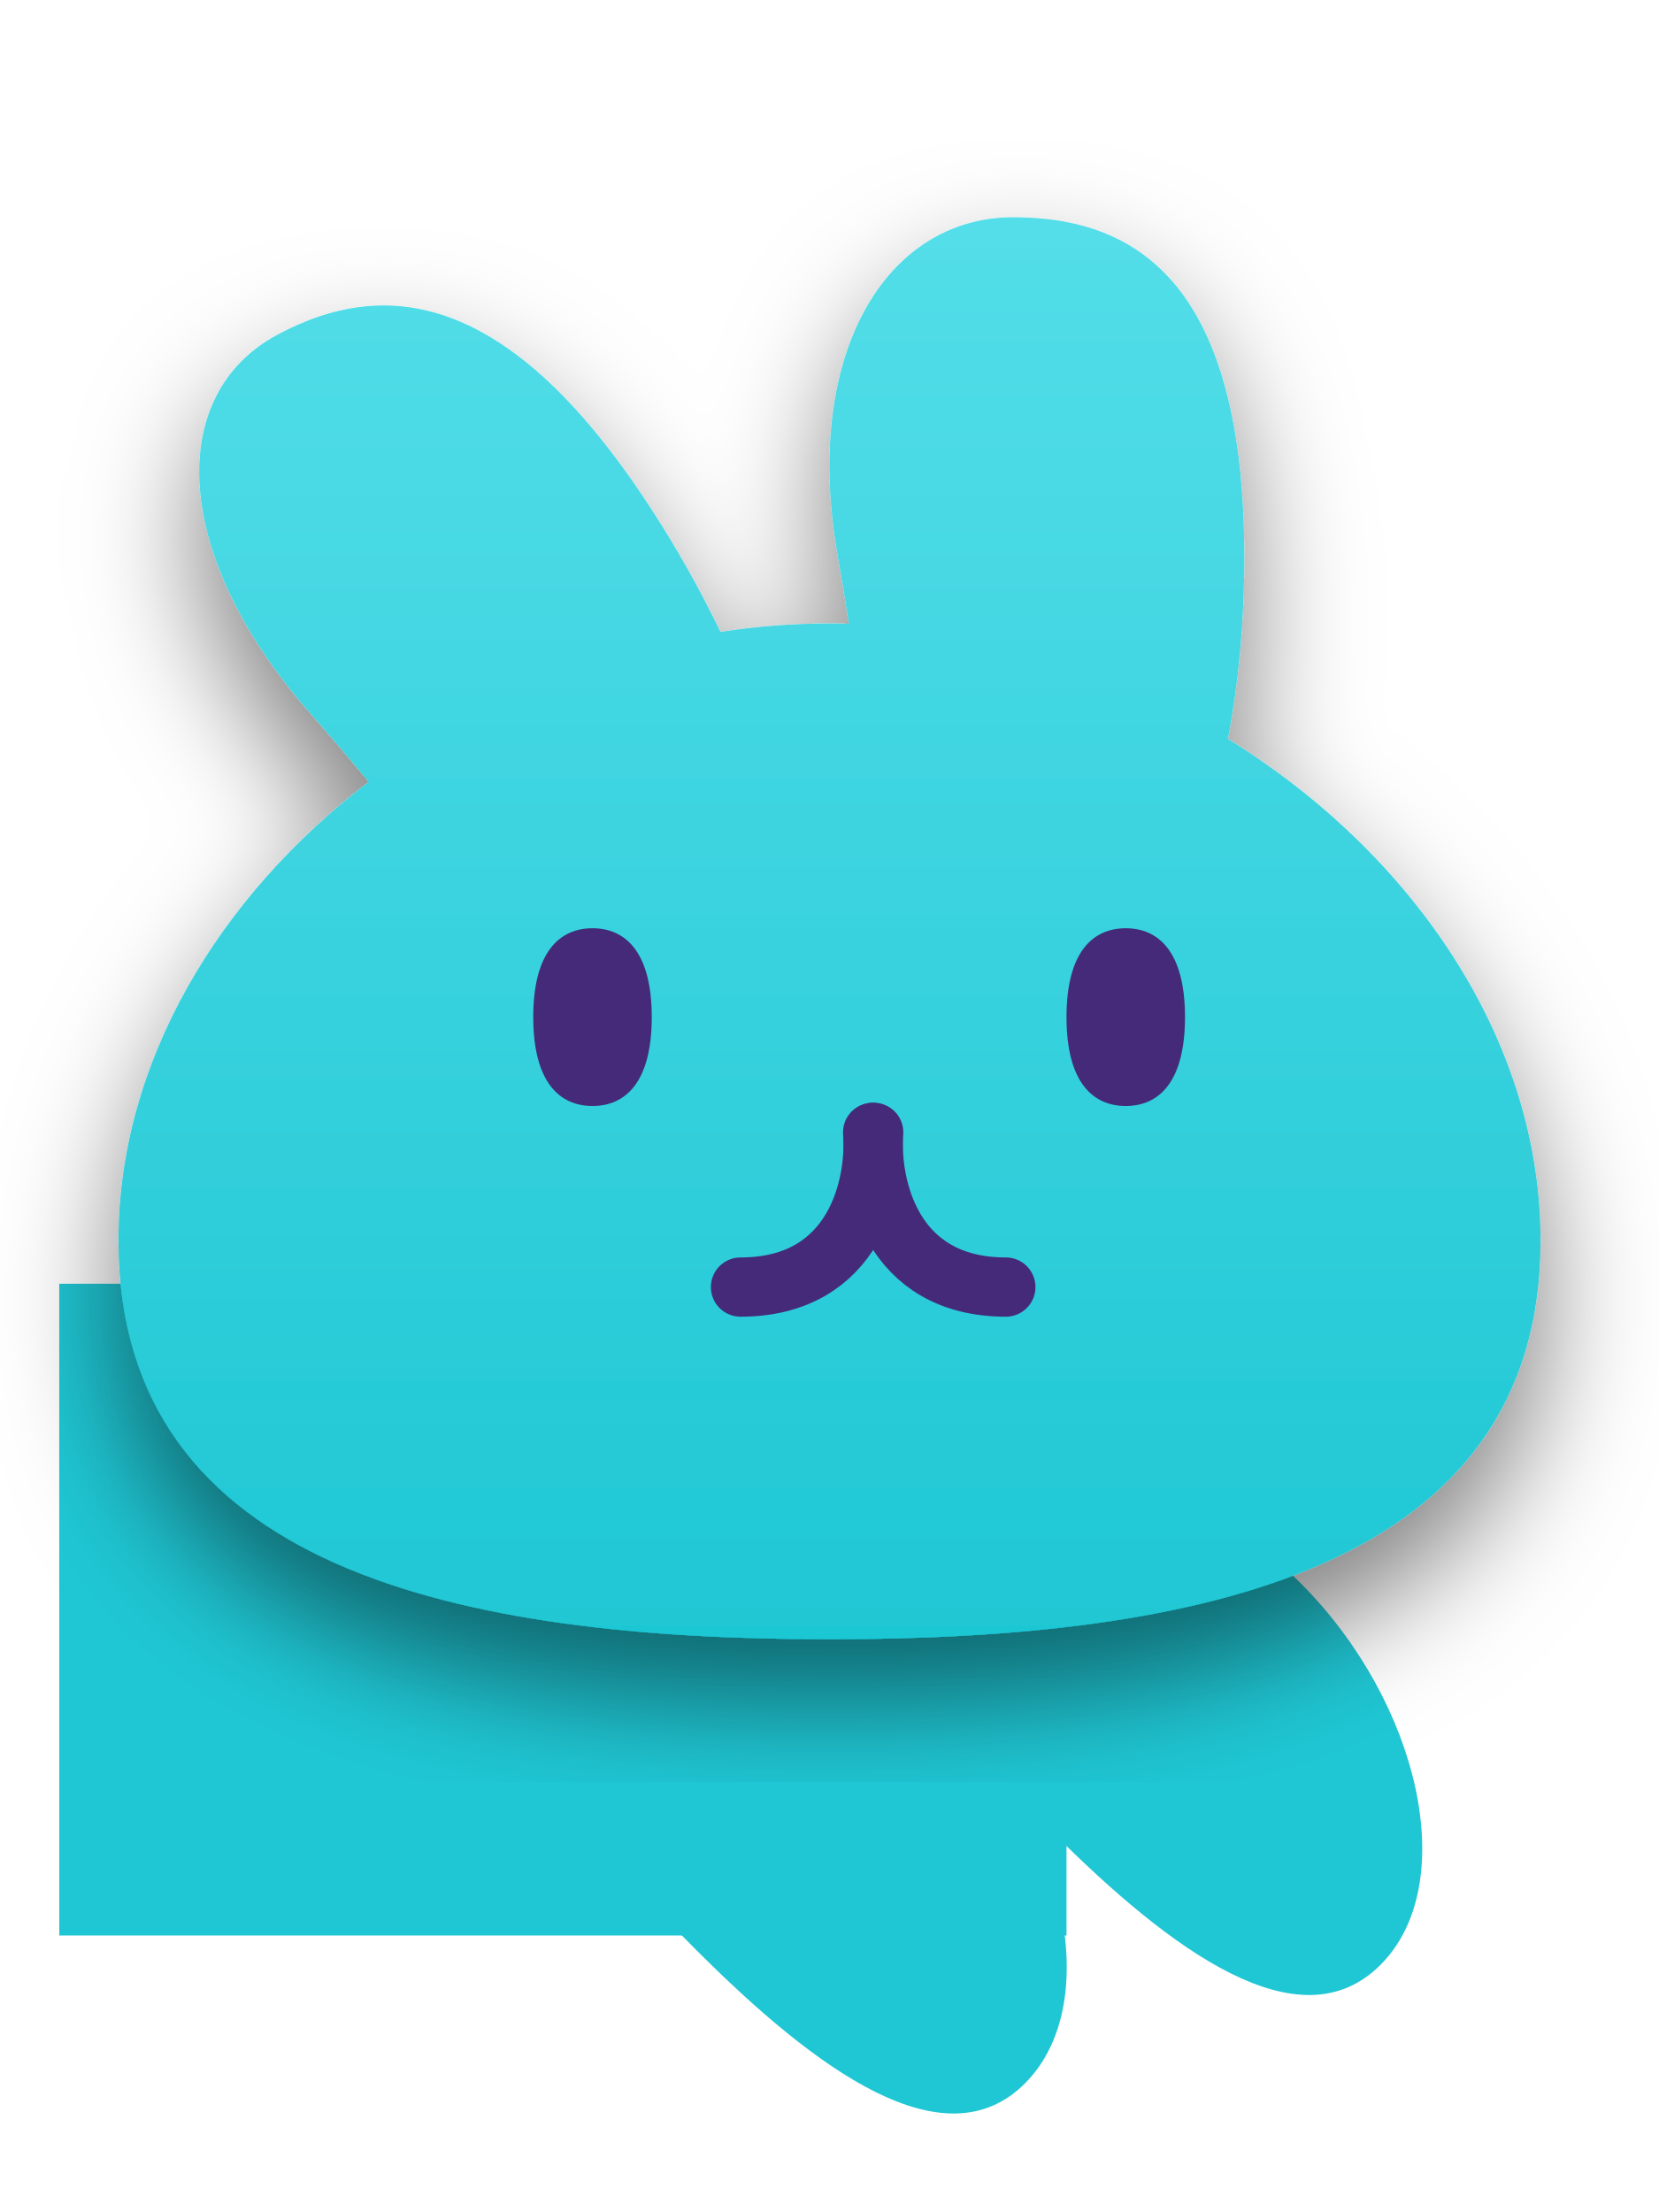
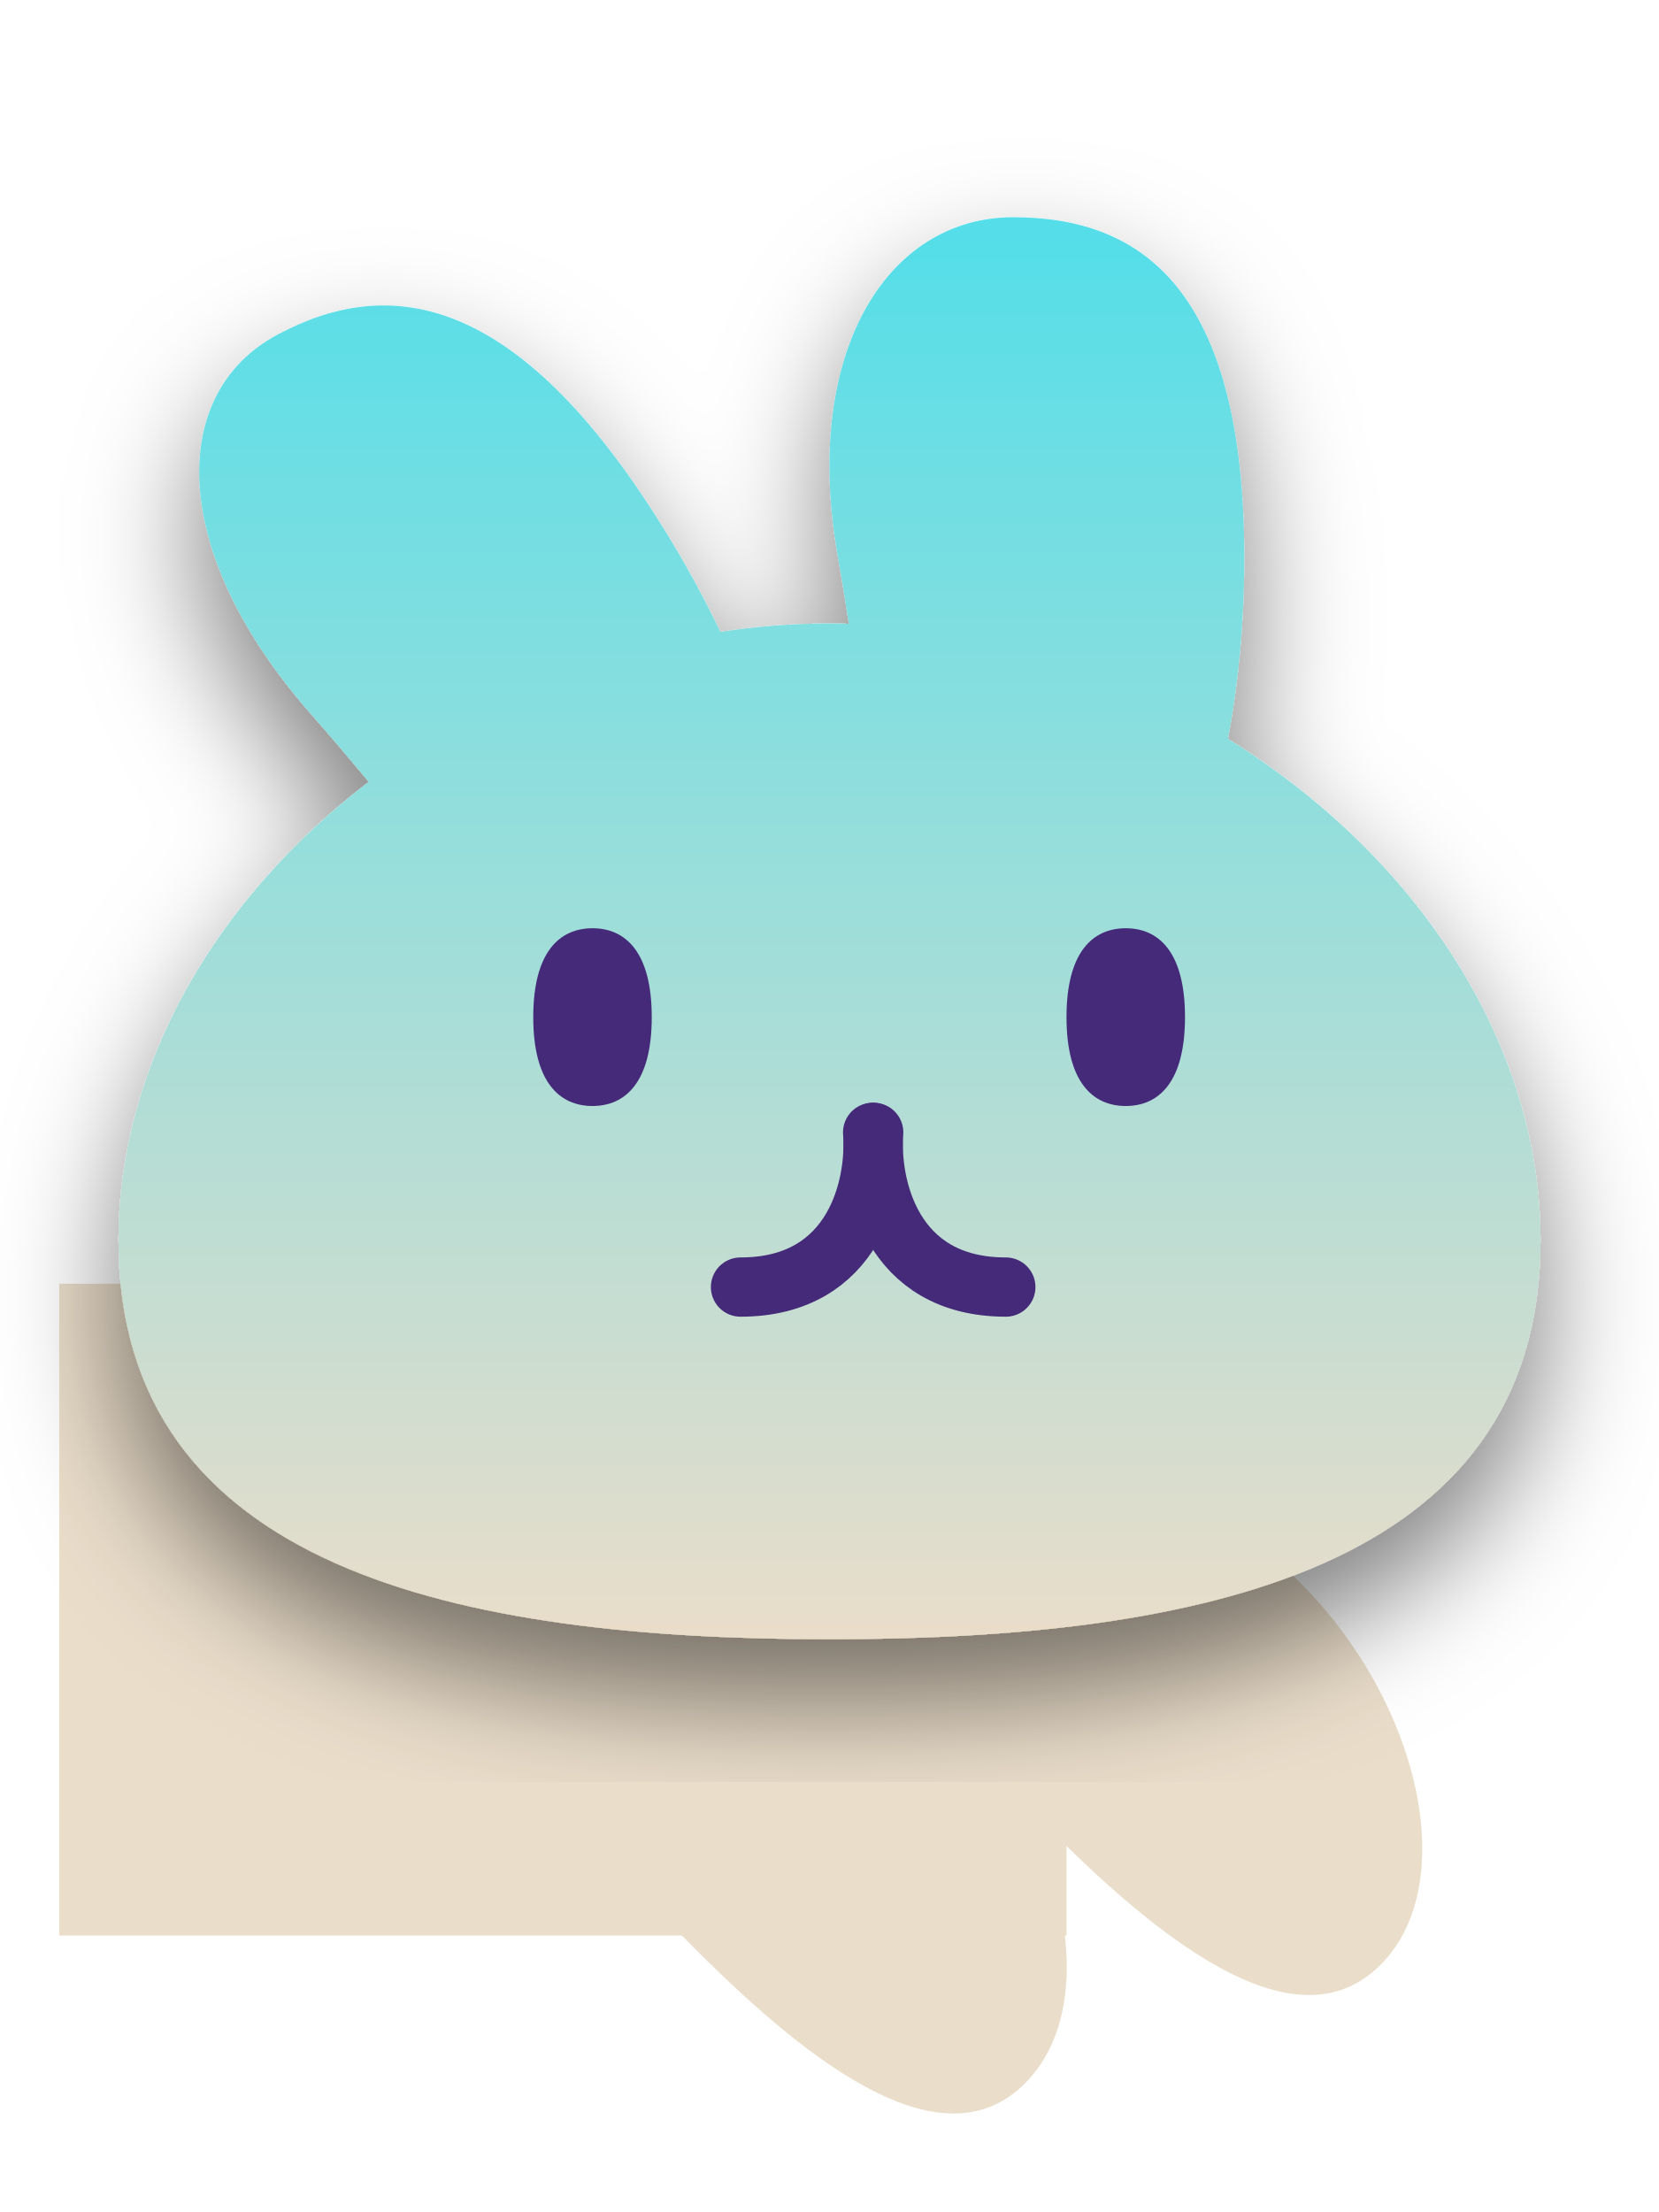
<svg xmlns="http://www.w3.org/2000/svg" width="24" height="32" viewBox="0 0 28 32" fill="none">
-   <rect x="1" y="19" width="17" height="11" fill="#1FC7D4" />
-   <path d="M9.507 24.706C8.146 26.067 9.738 28.231 11.755 30.249C13.773 32.267 15.938 33.858 17.298 32.497C18.659 31.137 17.968 28.071 15.951 26.053C13.933 24.036 10.868 23.345 9.507 24.706Z" fill="#1FC7D4" />
-   <path d="M15.507 22.706C14.146 24.067 15.738 26.231 17.756 28.249C19.773 30.267 21.938 31.858 23.298 30.497C24.659 29.137 23.968 26.071 21.951 24.053C19.933 22.036 16.868 21.345 15.507 22.706Z" fill="#1FC7D4" />
+   <rect x="1" y="19" width="17" height="11" fill="#EADDCA" />
+   <path d="M9.507 24.706C8.146 26.067 9.738 28.231 11.755 30.249C13.773 32.267 15.938 33.858 17.298 32.497C18.659 31.137 17.968 28.071 15.951 26.053C13.933 24.036 10.868 23.345 9.507 24.706Z" fill="#EADDCA" />
+   <path d="M15.507 22.706C14.146 24.067 15.738 26.231 17.756 28.249C19.773 30.267 21.938 31.858 23.298 30.497C24.659 29.137 23.968 26.071 21.951 24.053C19.933 22.036 16.868 21.345 15.507 22.706Z" fill="#EADDCA" />
  <g filter="url(#filter0_d)">
    <path fill-rule="evenodd" clip-rule="evenodd" d="M14.146 6.752C14.21 7.109 14.27 7.481 14.328 7.862C14.219 7.859 14.11 7.857 14 7.857C13.38 7.857 12.765 7.905 12.159 7.998C11.879 7.415 11.555 6.822 11.187 6.231C8.699 2.229 6.538 1.987 4.679 2.984C2.819 3.981 2.856 6.676 5.267 9.405C5.581 9.761 5.901 10.14 6.225 10.529C3.69 12.466 2 15.264 2 18.27C2 23.829 7.785 25 14 25C20.215 25 26 23.829 26 18.27C26 14.866 23.832 11.727 20.724 9.805C20.902 8.86 21 7.83 21 6.752C21 2.196 19.255 1 17.102 1C14.95 1 13.526 3.318 14.146 6.752Z" fill="url(#paint0_linear_bunnyhead_main)" />
  </g>
  <g transform="translate(2)">
    <path d="M12.728 16.445C12.796 17.315 12.445 19.056 10.498 19.056" stroke="#452A7A" stroke-linecap="round" />
    <path d="M12.746 16.445C12.678 17.315 13.03 19.056 14.976 19.056" stroke="#452A7A" stroke-linecap="round" />
    <path d="M9 14.5C9 15.605 8.552 16 8 16C7.448 16 7 15.605 7 14.5C7 13.395 7.448 13 8 13C8.552 13 9 13.395 9 14.5Z" fill="#452A7A" />
    <path d="M18 14.5C18 15.605 17.552 16 17 16C16.448 16 16 15.605 16 14.5C16 13.395 16.448 13 17 13C17.552 13 18 13.395 18 14.5Z" fill="#452A7A" />
  </g>
  <defs>
    <filter id="filter0_d">
      <feFlood flood-opacity="0" result="BackgroundImageFix" />
      <feColorMatrix in="SourceAlpha" type="matrix" values="0 0 0 0 0 0 0 0 0 0 0 0 0 0 0 0 0 0 127 0" />
      <feOffset dy="1" />
      <feGaussianBlur stdDeviation="1" />
      <feColorMatrix type="matrix" values="0 0 0 0 0 0 0 0 0 0 0 0 0 0 0 0 0 0 0.5 0" />
      <feBlend mode="normal" in2="BackgroundImageFix" result="effect1_dropShadow" />
      <feBlend mode="normal" in="SourceGraphic" in2="effect1_dropShadow" result="shape" />
    </filter>
    <linearGradient id="paint0_linear_bunnyhead_main" x1="14" y1="1" x2="14" y2="25" gradientUnits="userSpaceOnUse">
      <stop stop-color="#53DEE9" />
-       <stop offset="1" stop-color="#1FC7D4" />
+       <stop offset="1" stop-color="#EADDCA" />
    </linearGradient>
  </defs>
</svg>
